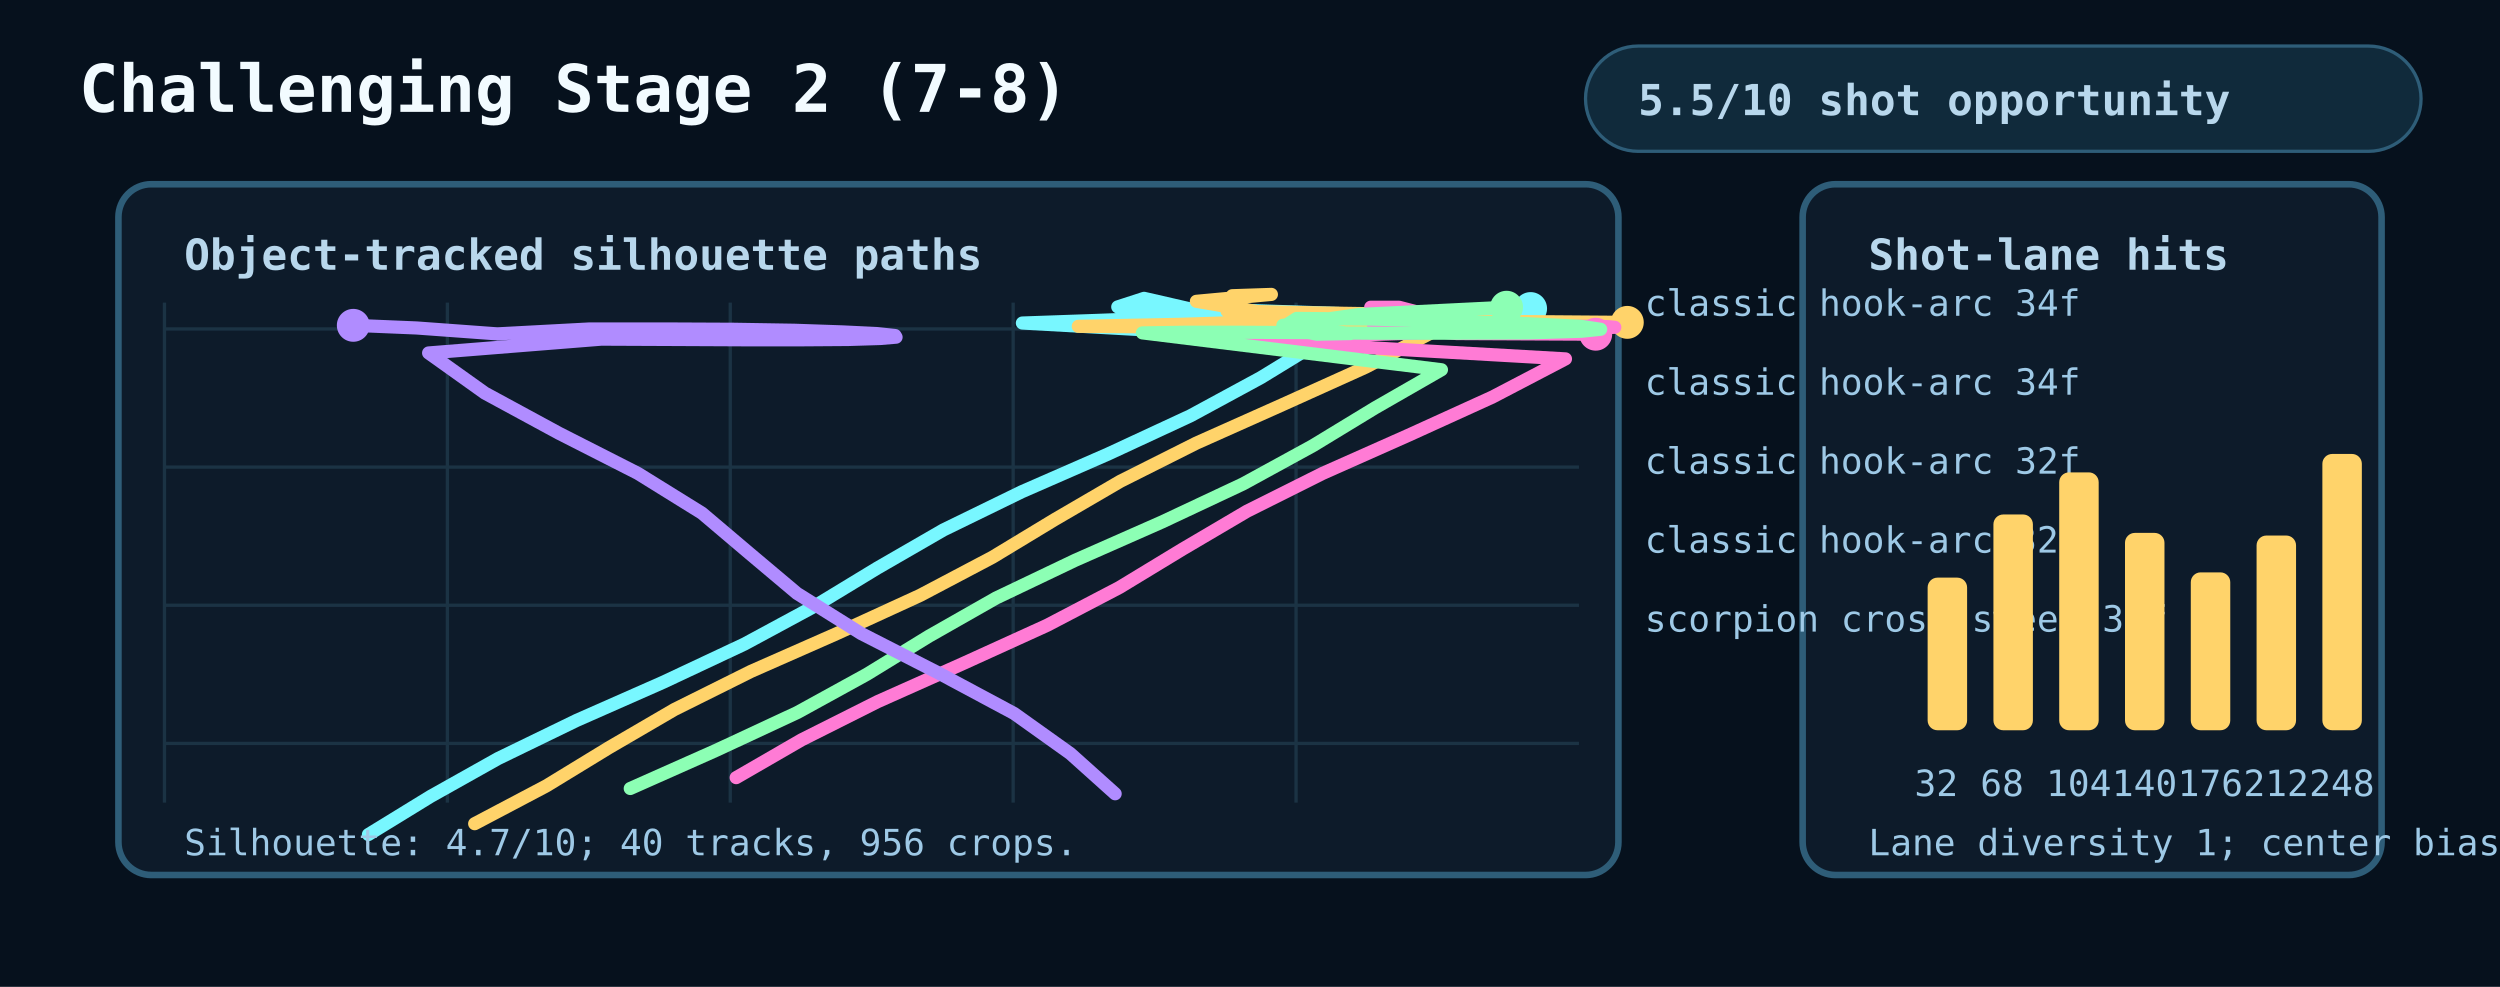
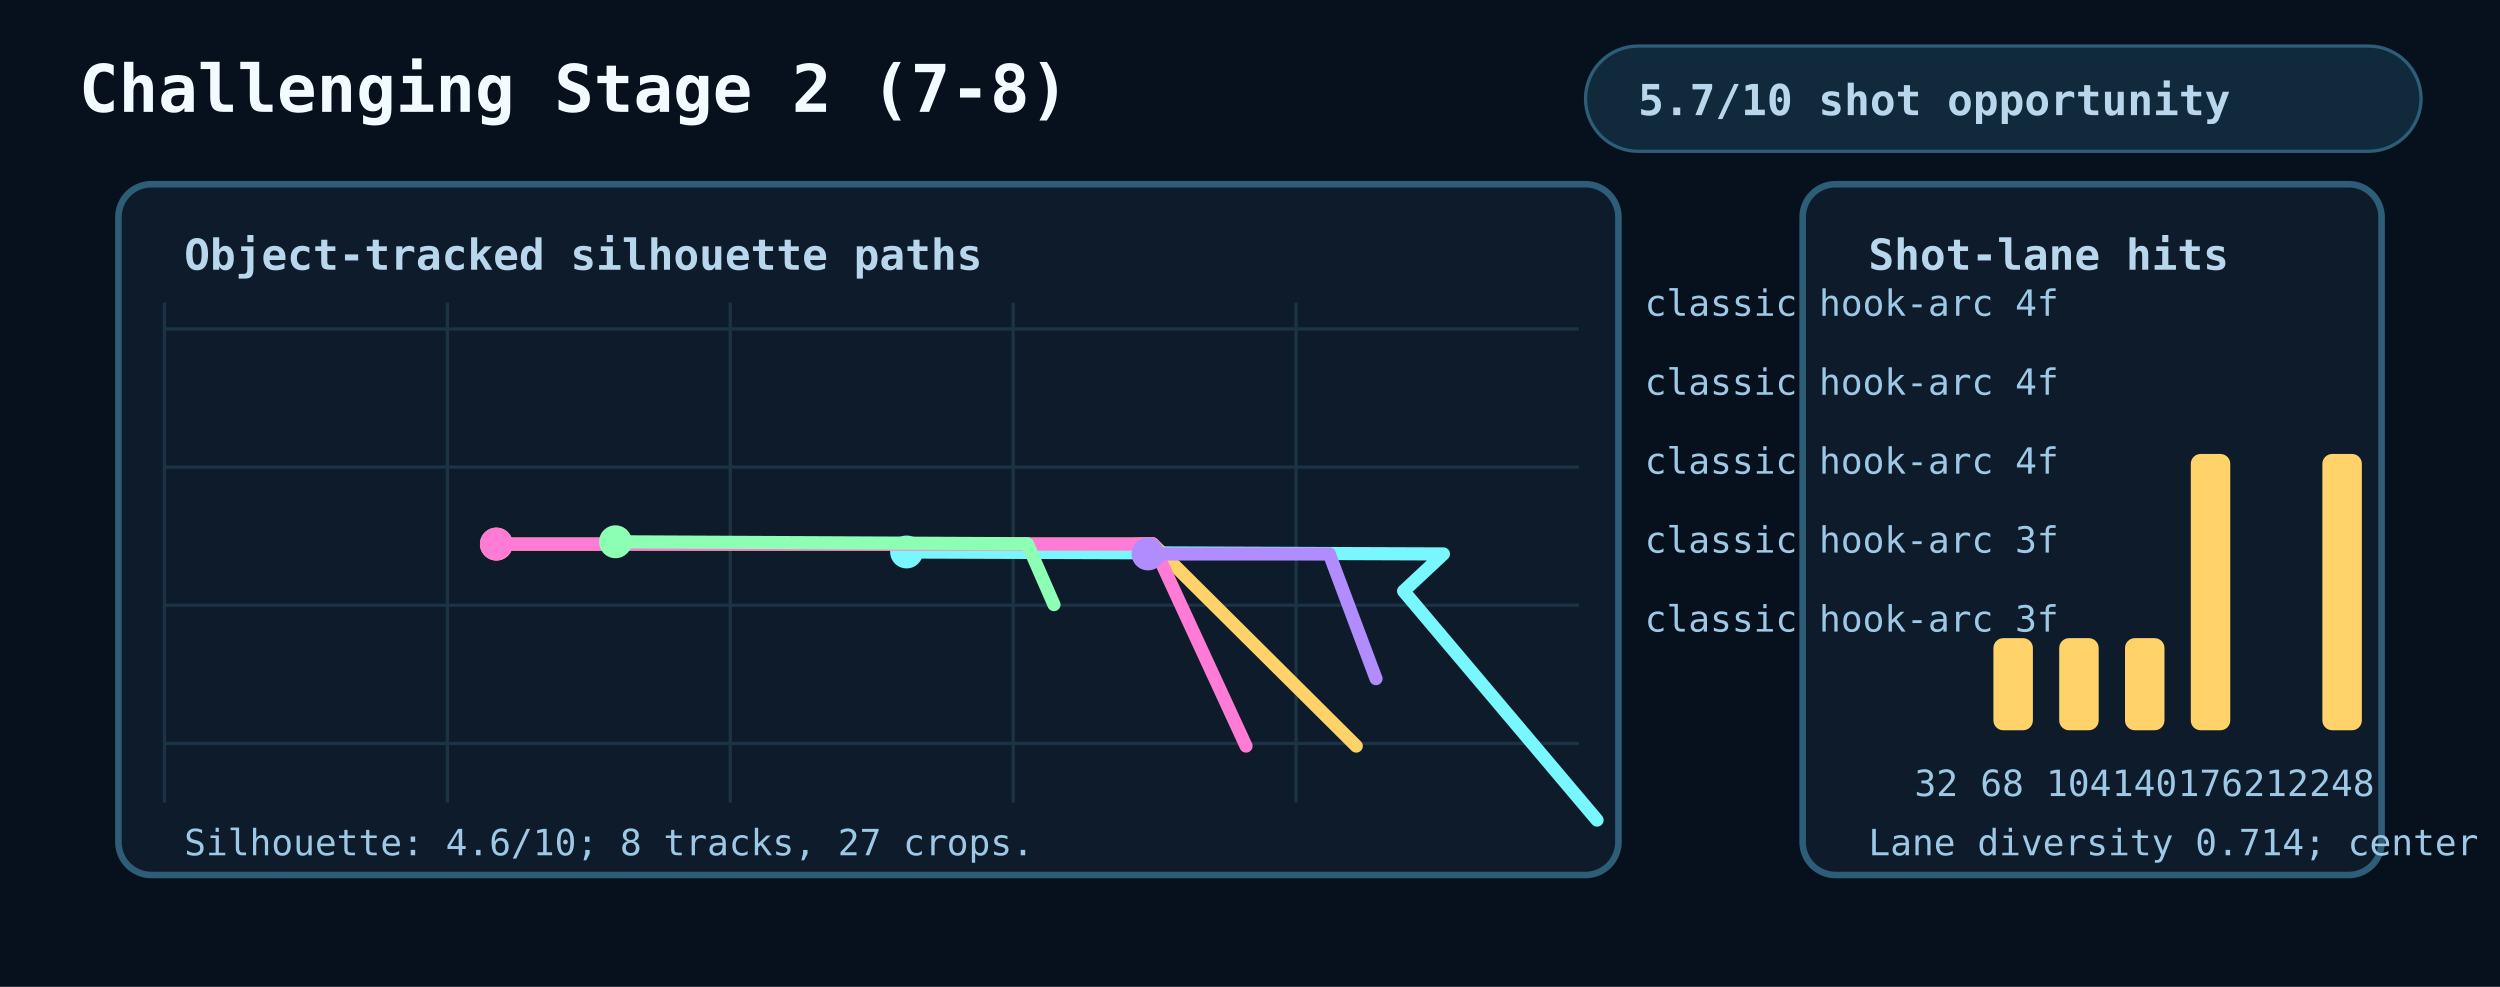
<svg xmlns="http://www.w3.org/2000/svg" width="760" height="300" viewBox="0 0 760 300" role="img" aria-labelledby="title desc">
  <style>
    .bg{fill:#06111d}.panel{fill:#0d1b2a;stroke:#2e5d78;stroke-width:2}.grid{stroke:#1b3344;stroke-width:1}.text{fill:#f2fbff;font:700 20px ui-monospace,Menlo,monospace}.small{fill:#b8d7ec;font:700 13px ui-monospace,Menlo,monospace}.tiny{fill:#9ec9e6;font:11px ui-monospace,Menlo,monospace}.pill{fill:#102a3b;stroke:#2e5d78}
  </style>
  <rect class="bg" x="0" y="0" width="760" height="300" />
  <text class="text" x="24" y="34">Challenging Stage 2 (7-8)</text>
  <rect class="pill" x="482" y="14" width="254" height="32" rx="16" />
-   <text class="small" x="498" y="35">5.5/10 shot opportunity</text>
+   <text class="small" x="498" y="35">5.7/10 shot opportunity</text>
  <rect class="panel" x="36" y="56" width="456" height="210" rx="10" />
  <rect class="panel" x="548" y="56" width="176" height="210" rx="10" />
  <text class="small" x="56" y="82">Object-tracked silhouette paths</text>
  <text class="small" x="568" y="82">Shot-lane hits</text>
  <line class="grid" x1="50" y1="92" x2="50" y2="244" />
  <line class="grid" x1="136" y1="92" x2="136" y2="244" />
  <line class="grid" x1="222" y1="92" x2="222" y2="244" />
  <line class="grid" x1="308" y1="92" x2="308" y2="244" />
  <line class="grid" x1="394" y1="92" x2="394" y2="244" />
  <line class="grid" x1="50" y1="100" x2="480" y2="100" />
  <line class="grid" x1="50" y1="142" x2="480" y2="142" />
  <line class="grid" x1="50" y1="184" x2="480" y2="184" />
  <line class="grid" x1="50" y1="226" x2="480" y2="226" />
-   <polyline points="465.3,93.8 396.3,96.9 351.8,98.1 374.6,96.9 361.3,93.8 347.8,90.7 339.8,93.3 370.7,94.1 398.5,95 418.7,95.7 428.6,96.3 427.9,96.5 419.6,96.5 407.1,96.4 393.5,96.2 380.5,96.1 367.3,96.3 352.2,96.7 333.6,97.4 310.8,98.2 402.1,103.3 383.3,114.8 361.9,126.4 336.9,138 310.6,149.5 286.8,161.1 266.7,172.7 247.6,184.3 226.3,195.8 201.6,207.4 175.3,219 151.4,230.6 130.9,242.1 112,253.7" fill="none" stroke="#78f7ff" stroke-width="4" stroke-linecap="round" stroke-linejoin="round" />
-   <circle cx="465.3" cy="93.8" r="5" fill="#78f7ff" />
-   <text class="tiny" x="500" y="96" fill="#78f7ff">classic hook-arc 34f</text>
-   <polyline points="494.7,98 429.3,97.5 383.3,94.9 363.7,91.6 386.5,89.5 374.6,89.9 373,94.5 399.5,95.1 418.9,95.4 430.4,95.5 435.6,95.4 437.2,95.2 437.3,95.1 436.5,95.2 433.5,95.5 425.6,96.1 410.4,96.9 387.4,97.7 358.5,98.6 327.8,99.2 437.3,100 415.2,111.6 389.7,123.1 363.7,134.7 340.6,146.3 320.7,157.9 301.7,169.4 279.7,181 254.4,192.6 228.3,204.1 205,215.7 185.1,227.3 166.1,238.9 144.3,250.4" fill="none" stroke="#ffd36a" stroke-width="4" stroke-linecap="round" stroke-linejoin="round" />
-   <circle cx="494.7" cy="98" r="5" fill="#ffd36a" />
-   <text class="tiny" x="500" y="120" fill="#ffd36a">classic hook-arc 34f</text>
-   <polyline points="485.1,101.6 442.8,101.4 417.6,99 434.1,95.7 425.3,93.4 416.7,93.4 431.6,98.2 458.7,98.9 477.9,99.4 488.3,99.6 490.9,99.5 488.9,99.3 484.9,99.2 480.2,99.2 474,99.4 464.2,99.8 448.7,100.6 426.3,101.4 398.5,102.3 369,103 475.9,109.1 453.7,120.7 428.2,132.3 402.1,143.9 379.1,155.4 359.4,167 340.3,178.6 318.3,190.1 292.8,201.7 266.8,213.3 243.7,224.9 223.8,236.4" fill="none" stroke="#ff7bd5" stroke-width="4" stroke-linecap="round" stroke-linejoin="round" />
-   <circle cx="485.1" cy="101.6" r="5" fill="#ff7bd5" />
-   <text class="tiny" x="500" y="144" fill="#ff7bd5">classic hook-arc 32f</text>
-   <polyline points="458,93.4 413.2,95.6 390,98.9 410.6,101.4 400.3,101.6 390,99.5 394.2,96.8 416.7,97 441.5,97.6 464.3,98.4 480.6,99.2 486.6,100.1 480.8,100.7 464.6,101.2 441.9,101.3 417.2,101.3 394.5,101.1 375.7,101 360.5,101 347.3,101.2 438.2,112.4 418,124 399.1,135.5 377.9,147.1 353.2,158.7 326.9,170.3 302.8,181.8 282.4,193.4 263.5,205 242.4,216.6 217.7,228.1 191.6,239.7" fill="none" stroke="#8cffb4" stroke-width="4" stroke-linecap="round" stroke-linejoin="round" />
-   <circle cx="458" cy="93.4" r="5" fill="#8cffb4" />
-   <text class="tiny" x="500" y="168" fill="#8cffb4">classic hook-arc 32f</text>
-   <polyline points="107.4,98.9 126.6,99.7 140.3,100.7 151.2,101.5 179.3,100 202,100 223.1,100.1 241.5,100.4 256.1,100.9 266.5,101.4 272.1,102 272.4,102.5 267.6,102.9 257.9,103.2 244,103.3 226.1,103.3 205.4,103.2 182.8,103.1 130.3,107.3 147.4,119.5 169.9,131.7 193.9,143.9 213.4,156 227.8,168.2 242.3,180.4 261.8,192.6 285.7,204.8 308.3,216.9 325.4,229.1 339,241.3" fill="none" stroke="#b08cff" stroke-width="4" stroke-linecap="round" stroke-linejoin="round" />
-   <circle cx="107.4" cy="98.9" r="5" fill="#b08cff" />
-   <text class="tiny" x="500" y="192" fill="#b08cff">scorpion cross-sweep 30f</text>
-   <rect x="586" y="175.6" width="12" height="46.4" rx="3" fill="#ffd36a" />
+   <polyline points="275.6,167.8 438.8,168.4 426.7,179.7 485.5,249.3" fill="none" stroke="#78f7ff" stroke-width="4" stroke-linecap="round" stroke-linejoin="round" />
+   <circle cx="275.6" cy="167.8" r="5" fill="#78f7ff" />
+   <text class="tiny" x="500" y="96" fill="#78f7ff">classic hook-arc 4f</text>
+   <polyline points="150.9,165.4 344.7,165.4 350.4,165.3 412.3,226.8" fill="none" stroke="#ffd36a" stroke-width="4" stroke-linecap="round" stroke-linejoin="round" />
+   <circle cx="150.9" cy="165.4" r="5" fill="#ffd36a" />
+   <text class="tiny" x="500" y="120" fill="#ffd36a">classic hook-arc 4f</text>
+   <polyline points="150.9,165.4 344.7,165.4 350.4,165.3 378.8,226.8" fill="none" stroke="#ff7bd5" stroke-width="4" stroke-linecap="round" stroke-linejoin="round" />
+   <circle cx="150.9" cy="165.4" r="5" fill="#ff7bd5" />
+   <text class="tiny" x="500" y="144" fill="#ff7bd5">classic hook-arc 4f</text>
+   <polyline points="187.1,164.7 312.3,165.3 320.4,183.8" fill="none" stroke="#8cffb4" stroke-width="4" stroke-linecap="round" stroke-linejoin="round" />
+   <circle cx="187.1" cy="164.7" r="5" fill="#8cffb4" />
+   <text class="tiny" x="500" y="168" fill="#8cffb4">classic hook-arc 3f</text>
+   <polyline points="349,168.4 404.1,168.4 418.3,206.3" fill="none" stroke="#b08cff" stroke-width="4" stroke-linecap="round" stroke-linejoin="round" />
+   <circle cx="349" cy="168.4" r="5" fill="#b08cff" />
+   <text class="tiny" x="500" y="192" fill="#b08cff">classic hook-arc 3f</text>
+   <rect x="586" y="222" width="12" height="0" rx="3" fill="#ffd36a" />
  <text class="tiny" x="582" y="242">32</text>
-   <rect x="606" y="156.4" width="12" height="65.6" rx="3" fill="#ffd36a" />
+   <rect x="606" y="194" width="12" height="28" rx="3" fill="#ffd36a" />
  <text class="tiny" x="602" y="242">68</text>
-   <rect x="626" y="143.6" width="12" height="78.4" rx="3" fill="#ffd36a" />
+   <rect x="626" y="194" width="12" height="28" rx="3" fill="#ffd36a" />
  <text class="tiny" x="622" y="242">104</text>
-   <rect x="646" y="162" width="12" height="60" rx="3" fill="#ffd36a" />
+   <rect x="646" y="194" width="12" height="28" rx="3" fill="#ffd36a" />
  <text class="tiny" x="642" y="242">140</text>
-   <rect x="666" y="174" width="12" height="48" rx="3" fill="#ffd36a" />
+   <rect x="666" y="138" width="12" height="84" rx="3" fill="#ffd36a" />
  <text class="tiny" x="662" y="242">176</text>
-   <rect x="686" y="162.8" width="12" height="59.2" rx="3" fill="#ffd36a" />
+   <rect x="686" y="222" width="12" height="0" rx="3" fill="#ffd36a" />
  <text class="tiny" x="682" y="242">212</text>
  <rect x="706" y="138" width="12" height="84" rx="3" fill="#ffd36a" />
  <text class="tiny" x="702" y="242">248</text>
-   <text class="tiny" x="56" y="260">Silhouette: 4.7/10; 40 tracks, 956 crops.</text>
-   <text class="tiny" x="568" y="260">Lane diversity 1; center bias 0.136.</text>
+   <text class="tiny" x="56" y="260">Silhouette: 4.6/10; 8 tracks, 27 crops.</text>
+   <text class="tiny" x="568" y="260">Lane diversity 0.714; center bias 0.111.</text>
</svg>
